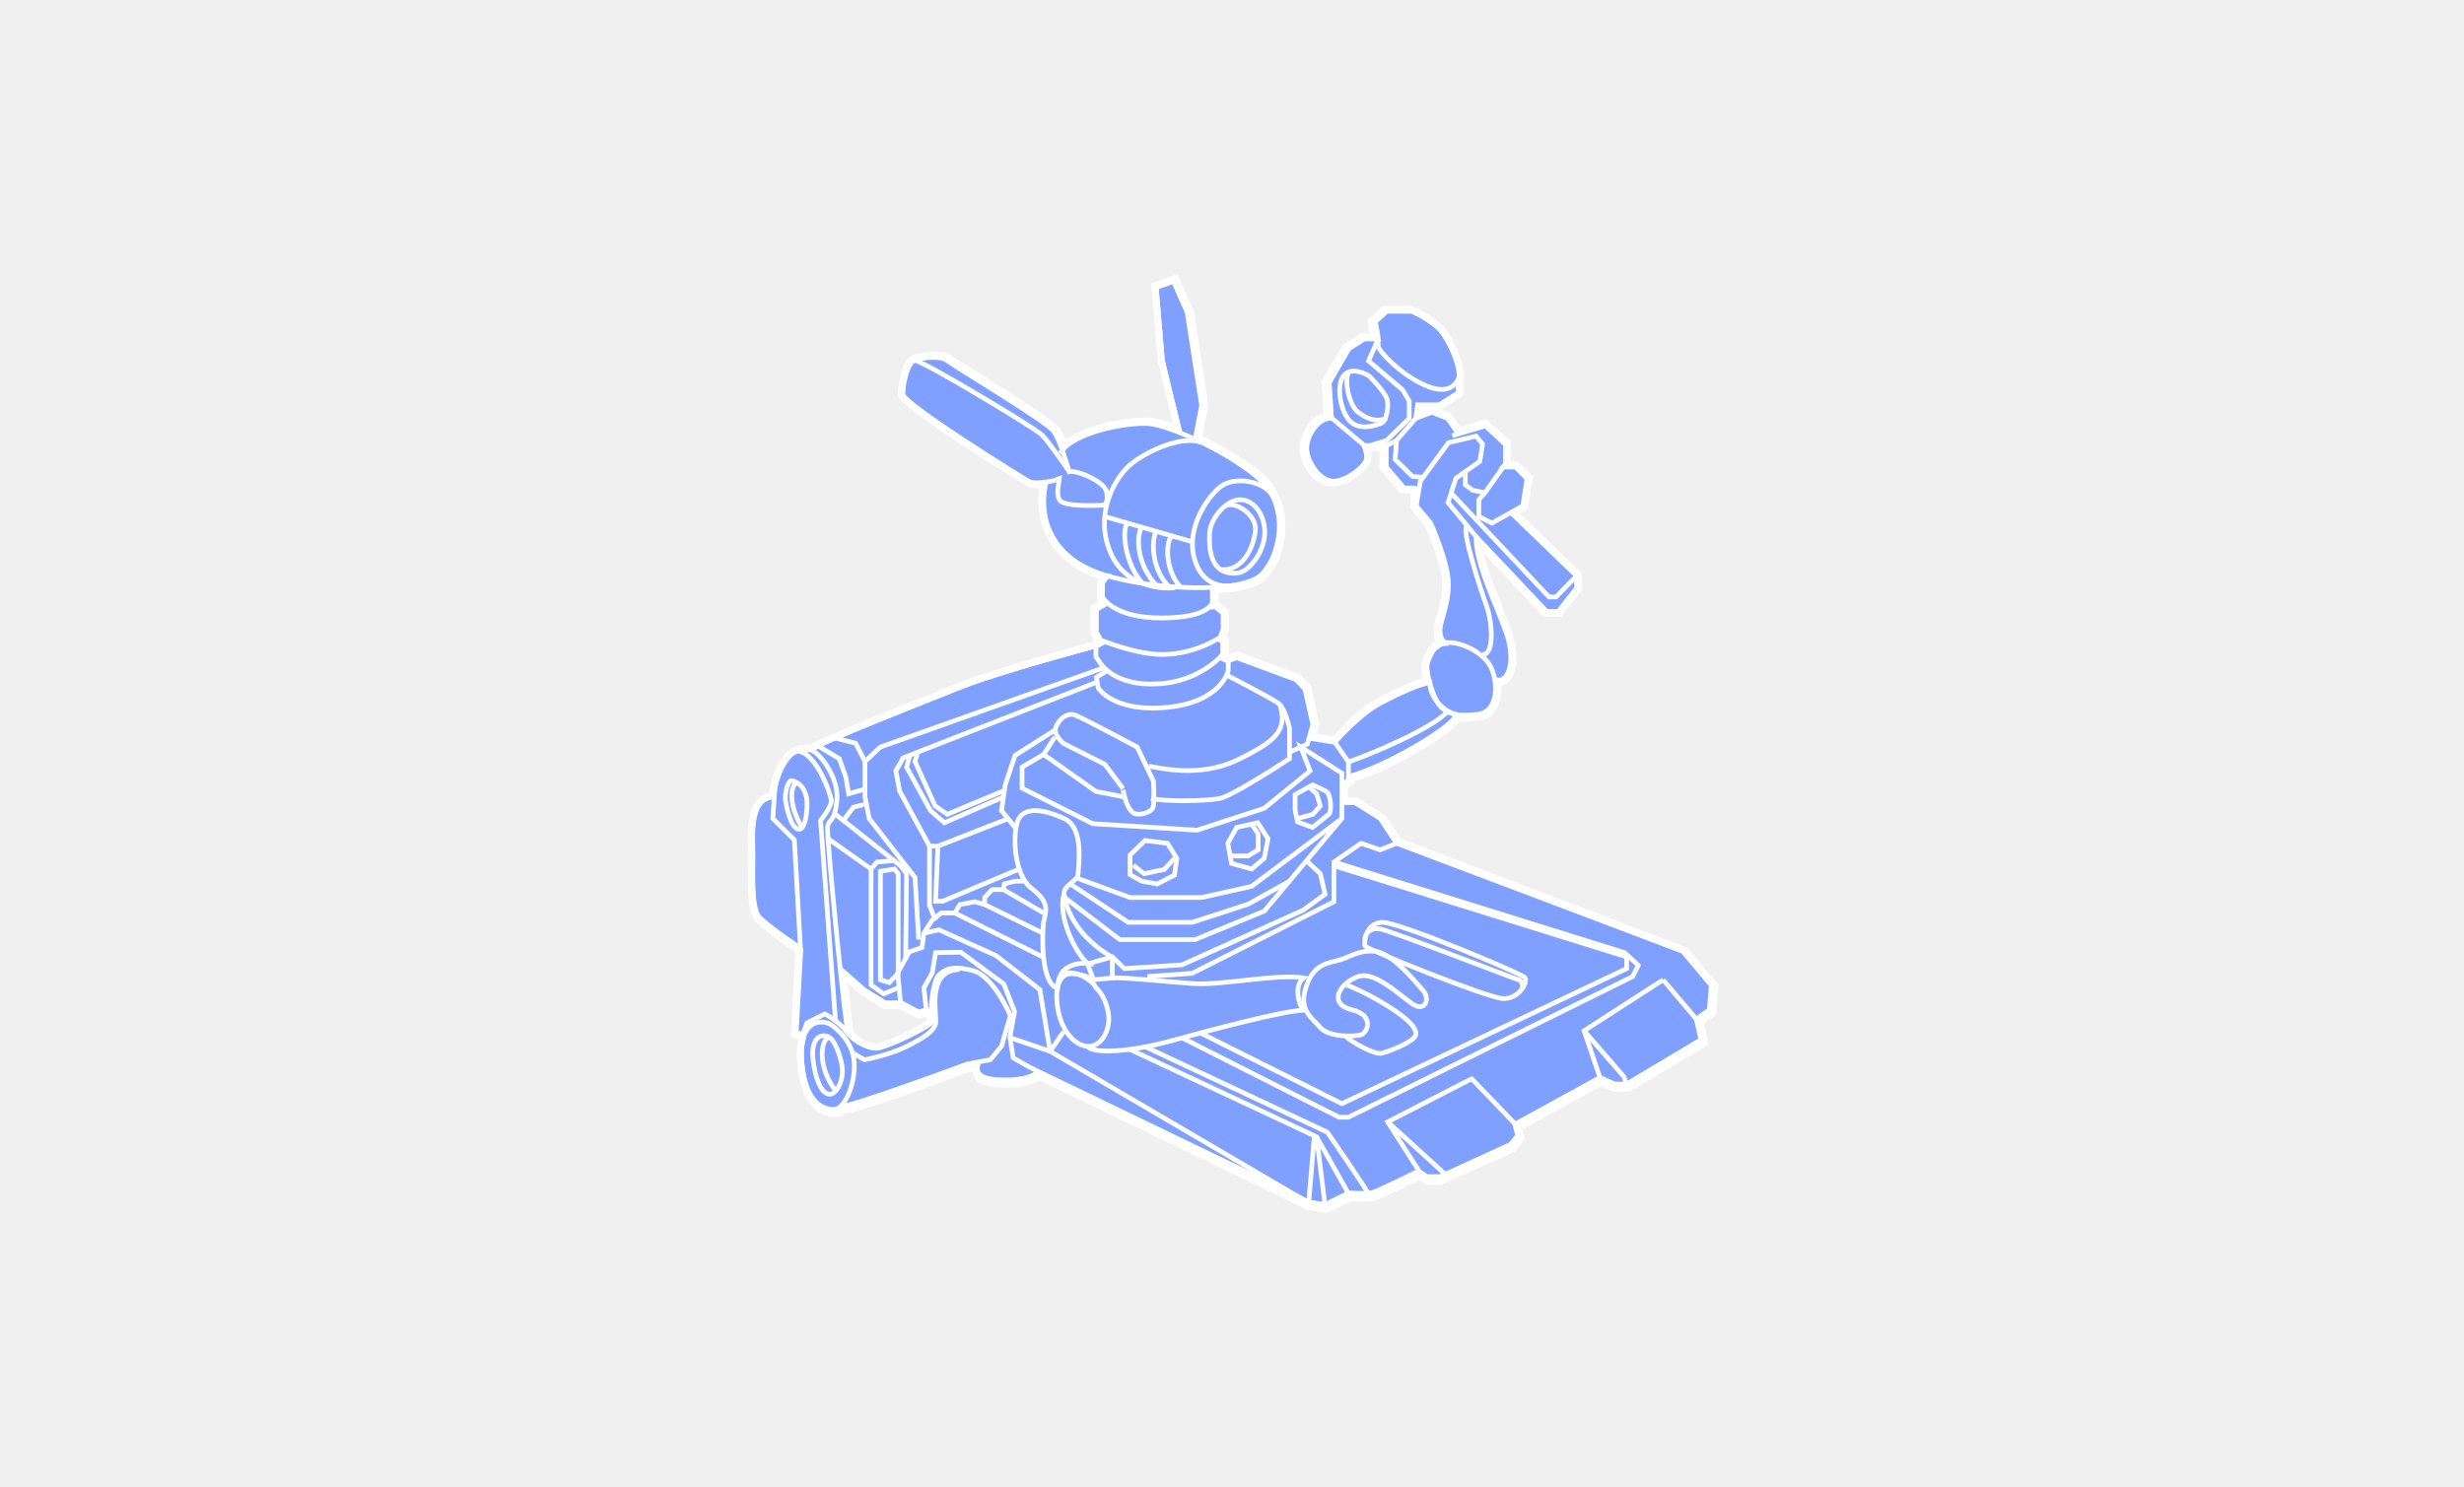
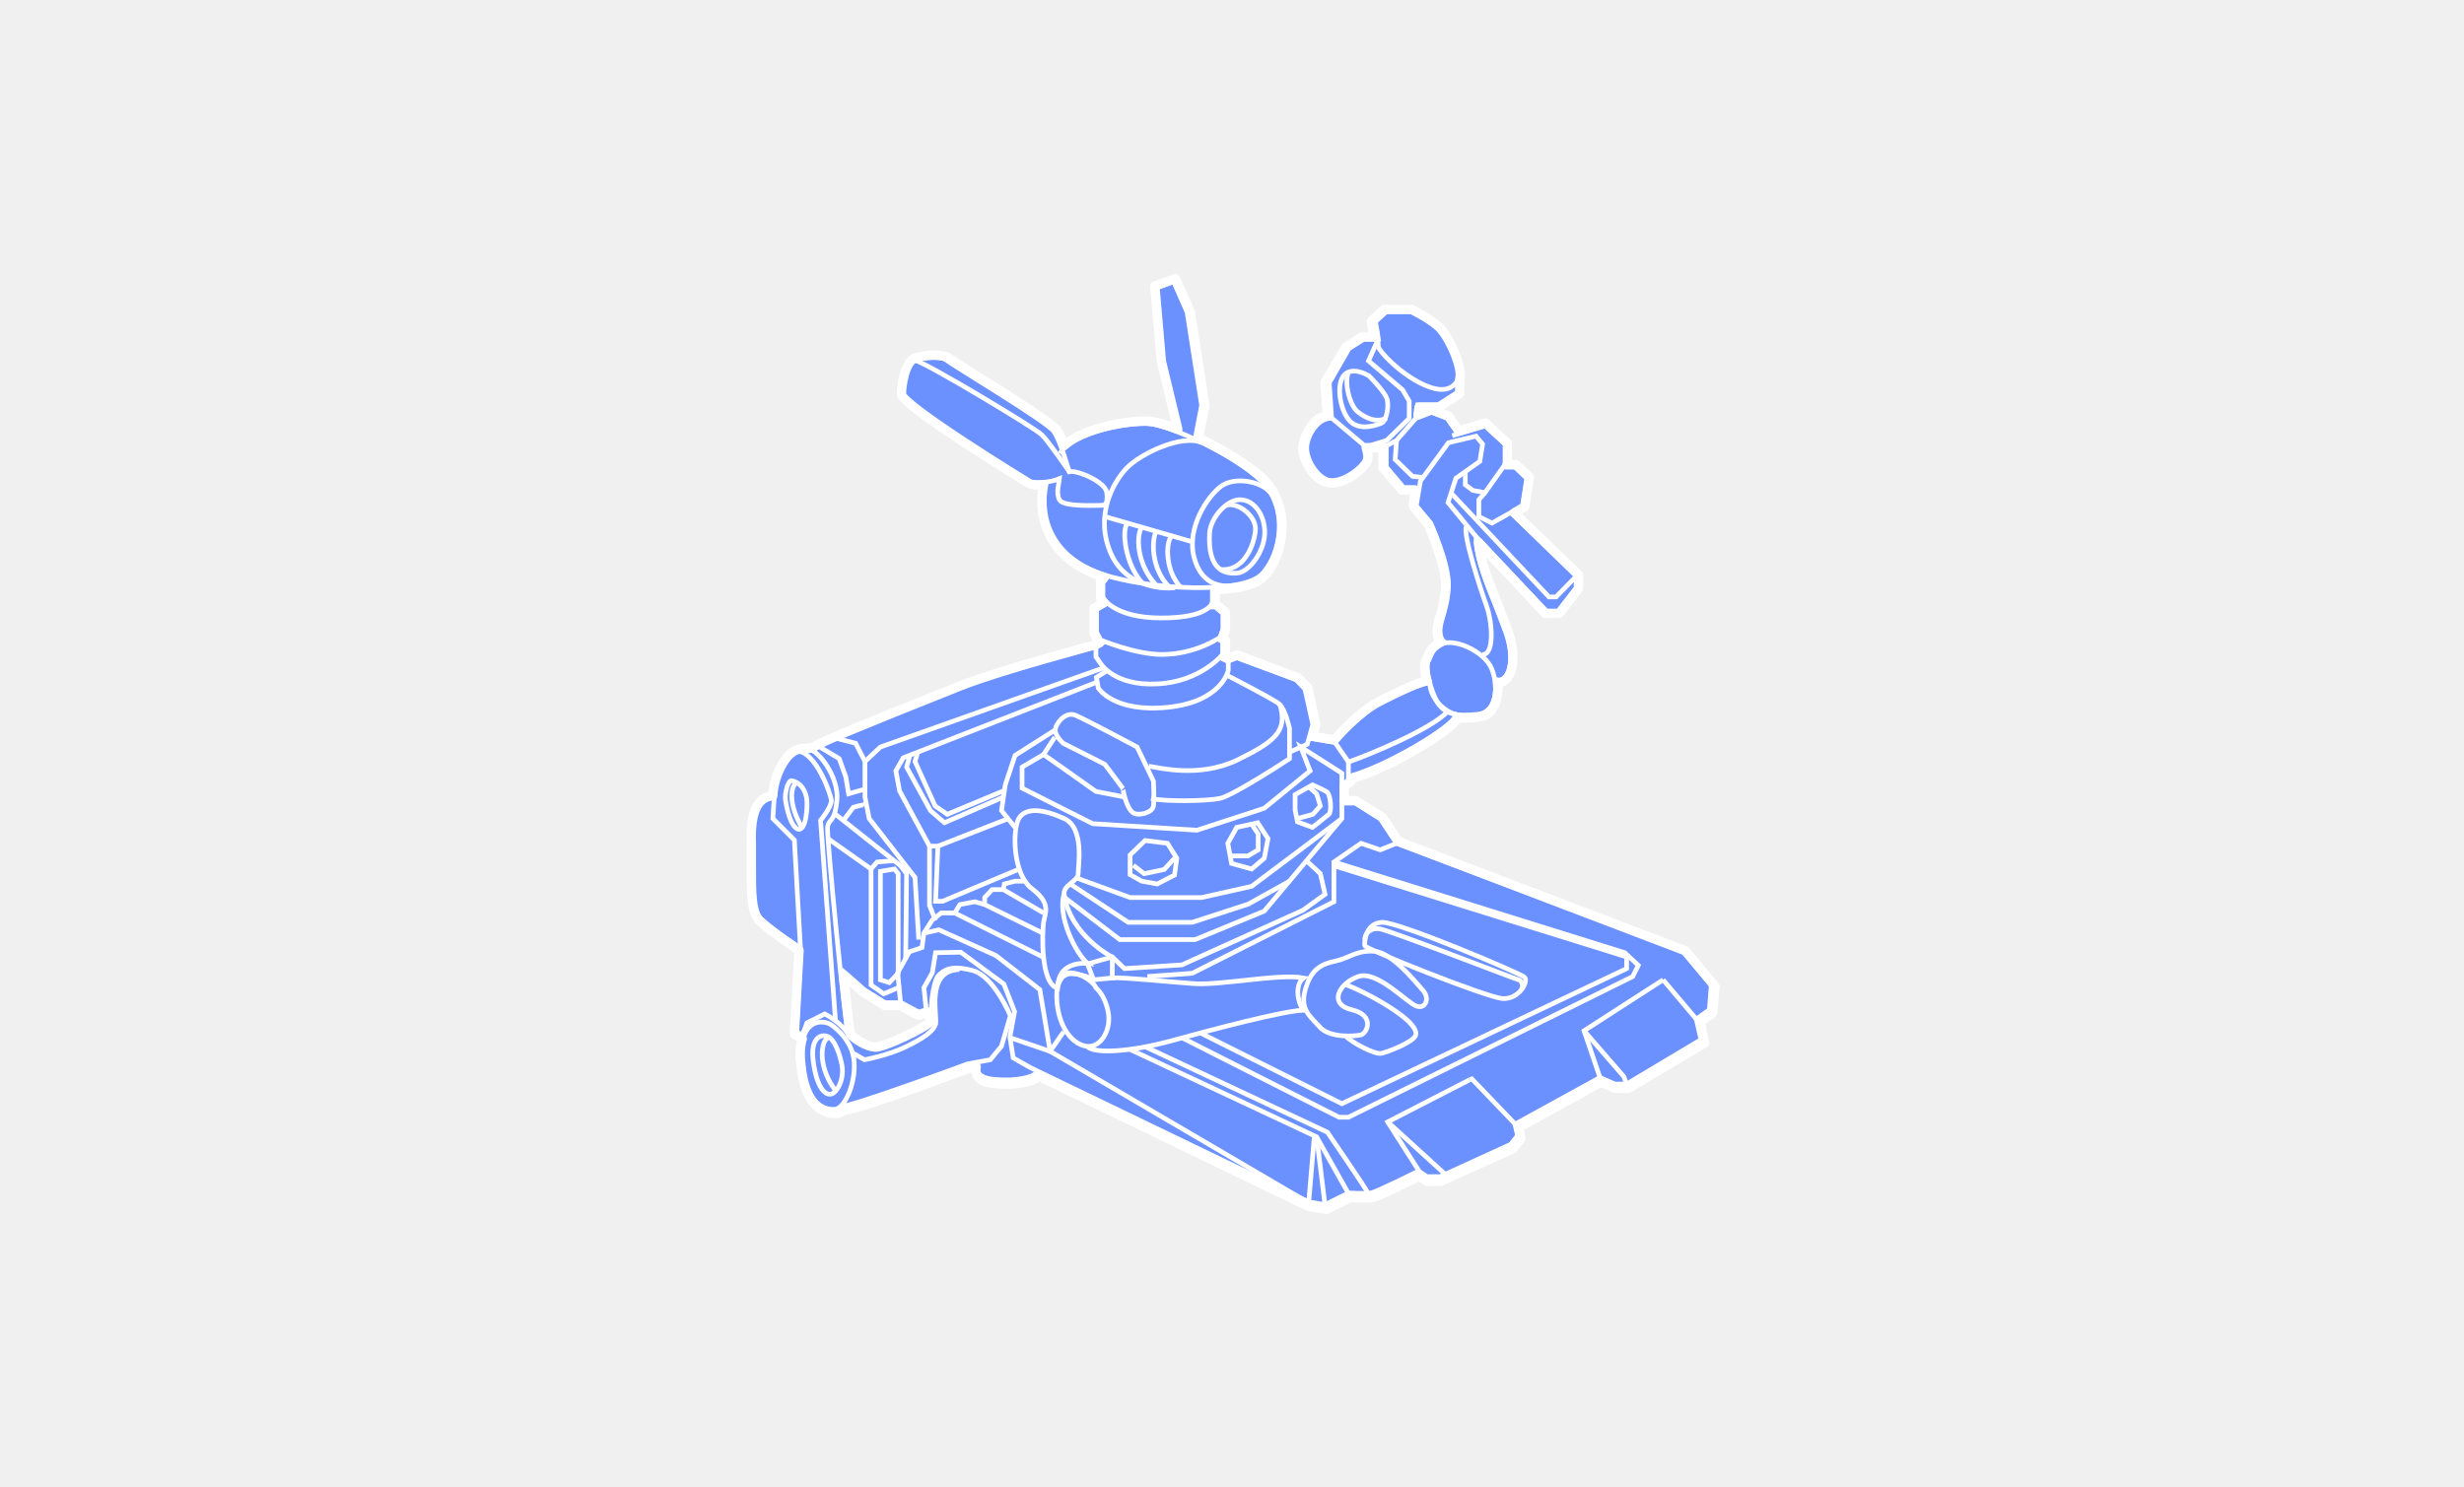
<svg id="bp-420" viewBox="0 0 527 318">
  <style type="text/css">
- 		.st0{fill:#80a0ff;stroke:#fff;stroke-width:1.5;stroke-miterlimit:10;}
+ 		.st0{fill:#6b90ff;stroke:#fff;stroke-width:2;stroke-miterlimit:10;stroke-linejoin:round;}
		.st1{fill:none;stroke:#fff;stroke-miterlimit:10;}
</style>
  <g>
    <path class="st0" d="M302.3,108.3l3.2,3.9c0.3,0.8,3.8,8.7,3.7,13c-0.1,2.7-0.6,4.7-1.1,6.4c-0.4,1.2-0.7,2.3-0.7,3.4   c0,1.2,0.3,2,0.7,2.4c-0.1,0-0.2,0.1-0.2,0.1c-1.7,1-2,1.8-2.5,2.9c-0.1,0.3-0.2,0.5-0.4,0.8c-0.4,1-0.3,2.7,0.2,4.4   c-2.1,0.5-5.4,2-10.3,4.5c-4.1,2.1-8.6,7.1-9.5,8.2l-4.7-0.8l0.7-2.5l-1.7-7.9l-2.1-2.1l-13-4.9l-1.9,0.8l-0.9-0.4   c0.1-0.1,0.1-0.2,0.2-0.2l0.1-0.1V137l-0.7-0.4l0.7-1.9l0-3.7l-2-1.7l-0.4,0c0.1-0.2,0.1-0.4,0.2-0.5v-2.6c1.2-0.1,2.3-0.2,3.3-0.3   c0.3,0,0.7-0.1,1-0.1l0,0c2.7-0.5,4.9-1.2,6-2.4c2.5-2.5,4-6.7,4-10.9c0-2.7-0.7-5.1-1.9-7.2l0,0c0,0,0,0,0-0.1   c-0.6-0.9-1.2-1.8-2-2.6c-3.2-3.1-8.7-6.4-14-8.9l1.4-6.9l-3.1-20l-3.2-7.2l-4.4,1.6l1.4,16.1l3.5,14.5c-2.6-1-4.8-1.6-6.3-1.7   c-4.4-0.2-13.9,1.5-18,5.2c-0.5-1.2-0.9-2.4-1.5-3.2c-0.9-1.4-8.9-6.5-17.7-12c-2.6-1.6-4.9-3.1-5.3-3.4c-1.5-1.2-5.7-0.7-7.4-0.1   c-2.2,0.8-2.9,6-2.9,7.7c0,2.4,27.2,19.1,27.5,19.2c0.5,0.2,1.6,0.3,2.9,0.2c-1.4,7,1.1,15.9,12.7,19.7c0.1,0,0.2,0.1,0.3,0.1   l-0.8,1v3.2l0,0.2c0,0.1,0.2,0.4,0.7,1l-2.1,1.2v5.3l1,2l0.2,0.1l-0.8,0.4c-1,0.3-20.7,5.5-29.2,8.9c-19.8,7.9-29.6,11.9-30.8,12.8   c-0.7,0.5-1.3,0.5-2,0.5c-0.7,0-1.5,0-2.6,0.6c-2.2,1.2-4.4,5.8-4.5,9.5c-1,0.1-1.9,0.5-2.6,1.2c-1.5,1.5-2.2,4.5-2,9.2   c0,1.5,0,3,0,4.6c0,5.4-0.1,10.1,1.9,11.9c2.7,2.5,7.2,5.4,8.3,6.2l-1,17.9l1.7,1c-0.4,1.3-0.6,3.1-0.3,5.6   c0.9,9.4,5.4,10.4,7.3,10.4c0.1,0,0.3,0,0.4,0c0.5,0,1-0.3,1.5-0.7c1.4-0.1,6.5-1.4,26.8-9l1.5-0.3c-0.2,0.9,0,1.6,0.4,2.2   c0.8,1,2.6,1.5,5.7,1.5c0.4,0,0.9,0,1.4,0c4-0.2,5.5-1.3,5.9-1.7l57.7,27.9l3.8,0.6l5-2.5c0.7,0,3.7,0.2,4.8,0   c1.2-0.2,8.4-3.8,10.1-4.6l1.6,1.1h2.9l15.5-7l1.7-2.2l-0.5-2.3l17.6-9.7l3,1.3l2.9,0l16.3-9.7l-1-4.5l2.7-1.9l0.5-5.7l-6.3-7.6   L299.1,180l-3.4-5.1l-5.7-3.6h-2.5v-3.1l1.4-1v-0.6c7.4-1.9,21-9.9,22.7-12.8c0-0.1,0.1-0.2,0.1-0.3c0.3,0,0.8,0.1,1.5,0.1   c0.7,0,1.7,0,3-0.2c1.4-0.1,2.5-0.9,3.2-2.1c0.8-1.3,1.1-3.3,0.9-5.3c0.1,0,0.2,0,0.3,0c0.5,0,0.9-0.2,1.3-0.5   c1.7-1.3,2.4-5.2,0.7-10.2c-0.7-1.9-1.5-4-2.3-6.1c-1.9-4.6-3.7-9.3-4.1-13.2l14.3,15.2h3l4.1-5.3V123l-13.7-13.3l2.2-1.3l1-6.3   l-2.9-2.7h-1.9l0.1-0.1v-4.5l-4.7-4.3l-5.7,1.7l-2.2-3.2l-3.7-1.4l-2.8,1.1l0.2-1.6h4.2l4.5-2.9v-3.1c0.8-2.2-2.3-9.4-4.7-11.4   c-2.5-2.1-5.5-3.4-5.6-3.5l-5.8,0l-2.8,2.5l0.5,3.4h-2.5l-3.5,2.2l-4.4,7.5l0.5,7.1c-2.8,0.3-4.8,3.8-5.2,6.4   c-0.4,2.9,2.4,7.5,5.6,8c0.2,0,0.4,0,0.6,0c3.2,0,7.3-3.4,7.6-5c0.2-0.9-0.1-1.8-0.3-2.5h3.6v4.2l4,4.8h2.8L302.3,108.3z    M199,218.5c-0.9,1.3-10,5.6-11.8,5.5c-1.8-0.1-4.5-1.7-5.3-2.8c-0.2-0.6-0.8-6-1.5-12.7l4.2,3.7l4.6,2.9h3.3l4,2.1l2.2-0.7   L199,218.5z" />
  </g>
  <g>
    <path class="st1" d="M223.8,102.9c-1.7,6.4-0.1,16.1,12.1,20c10.3,3.3,29.7,4.2,33.9,0c4.2-4.2,5.9-14.3,0-20   c-5.9-5.7-19.8-12.1-24.4-12.3s-15.9,1.8-18.7,6.4" />
    <path class="st1" d="M228.7,100.9c1.7-0.4,7.7,2.2,8,4.4c0.3,2.2-0.2,2.8-1.1,2.8s-8.3,0.4-9-1.2c-0.8-1.5-0.1-3.4,0-4.5   c-2.1,0.9-5.5,1-6.3,0.7c-0.8-0.3-27.2-16.8-27.2-18.7s0.8-6.6,2.5-7.3c1.8-0.7,5.7-1,6.9,0c1.2,1,21.6,13.2,22.9,15.2   C226.8,94.4,228.1,99.1,228.7,100.9z" />
    <path class="st1" d="M195.7,77.1c2.1,0.3,25.7,14.5,27.1,15.9c1.4,1.3,5.9,7.9,5.9,7.9" />
    <path class="st1" d="M271.8,105.5c-2-2.6-7.7-3.6-10.6-1.5c-2.9,2.1-7.5,8.9-5.8,15.3s6.7,6.3,8.7,5.9" />
    <path class="st1" d="M258.7,114.1c0.2-3.5,3.9-7.4,6.7-7.2c2.9,0.1,5.2,3.4,5.1,7.2c-0.1,3.9-3.3,8.3-5.9,8.5   C262,122.8,258.3,122.1,258.7,114.1z" />
    <path class="st1" d="M262.1,108.2c2-1.1,6.8,1.9,6.4,5.4c-0.4,3.5-2.7,8.8-7.6,8.2" />
    <polyline class="st1" points="252.4,92.6 248.6,77.1 247.3,61.5 251,60.2 253.9,66.8 257,86.7 255.6,94  " />
    <line class="st1" x1="236.3" y1="110.5" x2="255" y2="115.9" />
    <path class="st1" d="M241.2,111.9c-1.4,1.2-0.6,8.8,3.1,12.8" />
    <path class="st1" d="M244.2,112.8c-1.2,1.7-1.2,7.8,3.1,12.4" />
    <path class="st1" d="M247.3,113.7c-0.9,1.3-1.4,7.9,3,12.1c0,0-9.2,0.6-12.7-7.4s0.4-15.1,3.3-18.2s11.9-7.4,16.1-5.5" />
    <path class="st1" d="M250.5,114.8c-1.2,1.4-1.3,7.4,2.1,10.9" />
    <path class="st1" d="M236.9,123.2l-1.1,1.5v3c0,0,2.2,4.5,12.6,4.5c10.5,0,10.9-3.4,10.9-3.4v-3" />
    <path class="st1" d="M236.9,129l-2.4,1.4v4.8l0.9,1.7c0,0,7.4,3.1,13.1,3.1c7.3,0,12.5-3.7,12.5-3.7l0.6-1.8v-3.3l-1.7-1.4   l-1.2,0.1" />
    <path class="st1" d="M236.3,137.3l-1.9,1v2.2l0.9,1.3c0,0,2.9,5,12.2,4.5c9.2-0.4,14-6.3,14-6.3v-2.7l-1.1-0.7" />
    <path class="st1" d="M236.9,143.4l-2.4,1.5l0.4,2.3c0,0,3.3,5.3,14.9,4.1c11.6-1.2,12.9-7.9,12.9-7.9v-1.9l-1.7-0.8" />
    <path class="st1" d="M262.3,144.4c0,0,10,5.1,11.3,6.2c1.3,1.1,2.2,5.2,2.2,5.2v6.5c0,0-12,7.9-14.9,8.5s-12,0.7-14.7,0" />
    <path class="st1" d="M245.7,163.9c2.1,0.3,10.7,2.6,18.9-1.3c8.2-4,10.9-6.3,9.1-12" />
    <polyline class="st1" points="262.6,141.4 264.5,140.7 277.2,145.4 279.1,147.4 280.8,155 279.6,159.2 275.8,160.9  " />
    <polyline class="st1" points="227.7,192 239.5,201 255.6,201 270.4,194.9 287,175.1 287,165.4 278.2,159.8 280.2,164.9    270.4,172.9 256,177.6 233.7,176.2 218.6,168.6 218.6,164.1 223.2,161.4  " />
    <polyline class="st1" points="275.8,188.5 267,193.4 255,197.3 241.3,197.3 228.9,189.1  " />
    <polyline class="st1" points="287,175.1 267.7,189.6 257,192 241.7,192 230.2,187.8  " />
    <path class="st1" d="M242.4,173.9c1.1,0.7,4.1,0,4.3-1.5c0.2-1.5,0-5.3,0-5.3l-3.5-7.3c0,0-11-5.9-13.2-6.8   c-2.2-0.9-4.3,1.9-4.3,3.2c0,1.3,1.7,2.8,1.7,2.8l8.9,4.5l3.9,5.2C240.1,168.6,240.8,172.9,242.4,173.9z" />
    <polyline class="st1" points="225.6,157.7 223.2,161.4 234.4,169.3 240.5,170.5  " />
    <path class="st1" d="M277,173.3V170l3.7-2.1c0,0,2.3,1,3.1,1.5c0.8,0.6,1.1,4.2,0.4,4.8c-0.7,0.6-3.5,2.8-3.5,2.8l-3.2-1.2   L277,173.3z" />
    <polygon class="st1" points="262.6,180.4 264.5,177 269,176 271.2,179.4 270.4,183.6 267.7,185.9 263.4,184.7  " />
    <polygon class="st1" points="244.2,188.5 247.5,189.1 251.2,187.2 251.7,183.6 249.7,180.4 244.9,179.8 241.7,182.9 241.7,187.1     " />
    <polyline class="st1" points="242.4,185.1 244.7,186.9 249,186 251.2,183.6  " />
    <polyline class="st1" points="263.4,183.1 266.9,183.1 269.1,181.8 269.1,178.4 267.7,176.3  " />
    <polyline class="st1" points="277.5,175.1 280.8,174.2 282.4,172.4 281.6,169.8 279.9,168.3  " />
    <path class="st1" d="M227.6,191.3c-0.3-1.9,3-2.8,3-4.4c0-1.7,1.4-9.8-3-11.8c-4.4-2-8.2-2.5-9.7,0c-1.4,2.5-1.3,11.9,2.8,15   c4.1,3.1,2.9,5,2.5,7.2c-0.3,2.2-0.7,13.1,3,14.1c0,0,0.3-3.3,3.2-3.1s4.5,1.3,4.5,1.3l4-0.4v-4.4   C237.9,204.7,228.9,200.2,227.6,191.3z" />
    <path class="st1" d="M226.3,210.8c0.1-4.4,4.4-4.9,6.3-4.7c-2.6-2.3-6.5-10.1-5-14.9" />
    <path class="st1" d="M234.4,211.3c-0.6-1.8-7.7-6.2-8.3,0c-0.6,6.2,2.1,11.4,5.7,12.4c3.6,1,6-3.5,5.2-7.3   C236.3,212.8,234.4,211.3,234.4,211.3z" />
    <path class="st1" d="M232.6,223.9c1.5,1.6,9.4,1.1,18.1-1.3s23.9-6.4,28.1-6.5c-1.2-1.4-2-5.4,0-6.9c-5.1-1-18.1,1.7-23.7,1.2   c-5.6-0.4-15.2-1.4-17.2-1.2" />
    <polyline class="st1" points="245.4,208.9 255,208.2 285.3,192.9 285.3,184.4 291.1,180.4 295.2,181.8 298.7,180.4 295.2,175.1    289.8,171.7 287,171.7  " />
    <polyline class="st1" points="279.9,157.9 285.5,158.8 288.4,163 288.4,166.9 287,167.9  " />
    <path class="st1" d="M285.5,158.8c0,0,5.1-5.9,9.6-8.3s8.5-4.1,10.7-4.5c0,3,2.6,6,5.5,6.8c0.7,2-15.3,11.5-22.9,13.3" />
    <path class="st1" d="M288.4,163c3.6-1.2,17.9-7,21.3-10.9" />
    <path class="st1" d="M308.1,137.9c2.7-1.6,9.5,1.4,11,5.3c1.5,3.9,0.9,9.2-3,9.6c-3.9,0.4-4.8,0-4.8,0s-2.5-0.2-3.9-2.6   c-1.3-2.4-2.7-7.1-2-8.7C306.2,139.8,306.2,139,308.1,137.9z" />
    <path class="st1" d="M319.7,145.2c2.4,1.5,4.8-3,2.5-9.7c-2.3-6.7-6.6-14.8-6.5-20.7l-6-7.3l1.7-5.2l5.1-3.6l0.6-3.7l-1.4-1.7   l-5.9,1.4l-6,8.2l-0.9,5.3l3.1,3.7c0,0,3.9,8.6,3.8,13.3s-1.8,7.4-1.8,9.7s1.3,2.6,1.3,2.6" />
    <polyline class="st1" points="313.4,100.8 313.4,103.7 315,104.9 317.6,105.4 322,99.2 322,95.1 317.7,91.1 310.6,93.2  " />
    <polyline class="st1" points="321.4,99.9 324.1,99.9 326.6,102.4 325.7,108.2 319.1,111.9 316.3,110.5 316.3,106.9 317.6,105.4     " />
    <polyline class="st1" points="323.1,109.6 337.2,123.2 337.2,125.8 333.3,130.8 330.8,130.8 315.7,114.8  " />
    <polyline class="st1" points="337.2,123.2 332.8,127.7 331.3,127.7 310.3,105.4  " />
    <polyline class="st1" points="302.8,104.4 300.3,104.4 296.5,99.9 296.5,95.4 298.7,94.2 302.8,89.5 306.2,88.2 309.6,89.5    311.9,92.8  " />
    <polyline class="st1" points="298.7,94.2 298.4,98.3 302.1,101.9 304.2,102.1  " />
    <polyline class="st1" points="311.9,81.1 311.9,84 307.8,86.6 303.2,86.6 302.8,89.5  " />
    <path class="st1" d="M292.7,95.4l3.9-1.2l4.8-4.7v-3.7l-1.4-2.4l-7.3-6.2l2-4.5l0.1,1.5c0.2,0.9,4.4,5.6,9.5,8s6.8,0.4,7.7-1.2   c0.9-1.6-2.1-8.9-4.5-11c-2.4-2.1-5.5-3.4-5.5-3.4h-5.4l-2.4,2.2l0.6,3.7h-3l-3.3,2.1l-4.2,7.3l0.5,7.5l7,5.9h4.8" />
    <path class="st1" d="M292.8,80.4c-1.5-0.9-4.6-2-5.8,0.6c-1.2,2.6,0,7.9,2.2,9.5c2.2,1.6,5.3,0.4,6.3,0c1-0.4,1.7-3.7,1.1-5.3   C296,83.6,292.8,80.4,292.8,80.4z" />
    <path class="st1" d="M288.4,79.6c-1,2.5,0.4,7.3,2,8.5c1.5,1.2,3.9,2.5,6.2,1.3" />
    <path class="st1" d="M284.7,89.5c-2.7-0.1-4.9,3.3-5.2,5.9c-0.3,2.6,2.2,7,5.2,7.5c2.9,0.5,7.4-3.2,7.6-4.6s-0.6-2.9-0.6-2.9" />
    <path class="st1" d="M317,140c2.6,0.3,2.3-6.6,0.9-10.5c-1.4-3.9-5-15.1-4.3-16.8" />
    <polyline class="st1" points="285.3,184.4 347.5,203.8 350.4,206.5 349.2,208.9 288.4,239 286.4,239 252.8,222  " />
    <polyline class="st1" points="256.6,220.9 287,236.1 347.9,207.2 347.9,204.7 285.3,185.2  " />
    <path class="st1" d="M279.5,210.7c1.2-3.4,3.2-4.5,6.1-5.1c2.9-0.6,4.6-2.4,8.4-2.1c3.7,0.3,8.6,6.4,10.2,8.2   c1.7,1.7,0.8,4.3-1.3,3.5s-8.4-7.7-12.4-6.3c-4.1,1.4-6.5,5.9-1.4,7.1c5.1,1.2,3.3,5.1,1.9,5.4c-1.4,0.3-6.9,0.7-8.9-1.9   C279.9,217.1,277.7,215.6,279.5,210.7z" />
    <path class="st1" d="M287.9,221.7c0.8,1,6.2,4.1,7.7,3.6c1.5-0.4,6.8-2.4,7.2-3.9c0.9-3.5-14-10.8-15.3-10.8" />
    <path class="st1" d="M321.3,213.6c-3.5-0.3-29.3-10.6-29.4-11.3c-0.1-0.8,0.1-4.8,3.7-5c3.6-0.1,29.3,10.8,30.4,11.7   C327.1,209.8,324.9,213.9,321.3,213.6z" />
    <path class="st1" d="M325.4,211.7c0.6-1-0.1-2-0.6-2.1c-0.6-0.1-27.6-10.6-29.7-10.9c-2.1-0.3-3.2,1.1-3.2,2.3" />
    <polyline class="st1" points="338.8,220.5 347.3,230.3 347.9,231.9  " />
    <path class="st1" d="M345.4,231.9" />
    <line class="st1" x1="355.7" y1="209.6" x2="362.8" y2="218" />
    <path class="st1" d="M363.8,222.5" />
    <polyline class="st1" points="342.2,230.5 338.8,220.5 355.7,209.6  " />
    <path class="st1" d="M323.1,244.8" />
    <polyline class="st1" points="324.1,240.5 314.8,230.8 314.3,231  " />
    <polyline class="st1" points="314.3,231 296.8,240 303.5,250.5  " />
    <line class="st1" x1="309.1" y1="251.2" x2="296.8" y2="240" />
    <path class="st1" d="M292.6,255.3c-0.1-0.6-8.7-13.1-8.7-13.1l-39-18.3" />
    <polyline class="st1" points="241.7,224.5 281.6,243.2 288.4,255.3  " />
    <line class="st1" x1="283.4" y1="257.8" x2="281.6" y2="243.2" />
    <line class="st1" x1="279.9" y1="257.3" x2="281.1" y2="243.2" />
    <polyline class="st1" points="279.4,184.1 282.4,186.9 283.4,191.3 278.7,194.7 252.8,206.4 240.5,207.2 237.9,204.7 232.6,206.2    233.9,209.6  " />
    <path class="st1" d="M234.4,138.2c0,0-20.4,5.4-29.2,8.9c-8.8,3.5-29.1,11.5-30.7,12.7c-1.7,1.2-2.6,0.1-4.6,1.1s-4.3,5.7-4.3,9.6   c-3.5,0-4.8,3.4-4.6,9.9c0.2,6.5-0.6,14,1.7,16.1c3.1,2.8,8.5,6.3,8.5,6.3l-1.3-23.1l-4.6-4.6l0.3-4.6" />
    <polyline class="st1" points="236.2,142.8 188.3,159.8 185,162.9  " />
    <polyline class="st1" points="178.7,157.9 183,159 185,162.9 185,170.5 185.9,175.1 195.7,187.7 196.5,201  " />
    <polyline class="st1" points="234.4,146 193.2,162.1 191.6,164.9 192.4,169.2 198.8,181 200.6,181 215.7,175.1  " />
    <polyline class="st1" points="217.1,177 214.2,173.4 215,167.9 217.1,161.6 225.6,156.2  " />
    <polyline class="st1" points="214.8,169.1 202.6,174.2 200,172.4 195.7,162.9 196.3,160.9  " />
    <polyline class="st1" points="194.6,161.6 193.9,164.1 199,173.4 202,176 214.6,170.5  " />
    <path class="st1" d="M218,185.9c0,0-16.4,6.9-16.4,6.9h-1.5l0.5-11.9" />
    <polyline class="st1" points="198.8,181 198.8,193.7 200.1,196.9  " />
    <polyline class="st1" points="223.2,195.3 214.6,190.3 214.8,189.1 217.1,188.5 219.2,188.5  " />
    <polyline class="st1" points="214.6,190.3 212.2,190.3 210.6,192 210.6,193.5 223,199.6  " />
    <polyline class="st1" points="210.6,193.5 208.5,192.9 205.3,193.5 204.2,195.3 223.2,204.8  " />
    <path class="st1" d="M204.2,195.3h-2.9l-1.9,1.5l-1.8,2.8l-0.4,3.1l-2.7,0.9l-2.5,4.5l0.6,6.3l3.9,2.1l1.6-0.5l-0.5-4.7l1.8-3.2   l0.7-4.3l5.4-0.1l9.2,6.8l2.3,5.9l-1,5.4l0.7,4.5l3.7,2.1l59.5,28.7l3.5,0.6l5-2.5c0,0,3.6,0.2,4.8,0s10.2-4.7,10.2-4.7l1.8,1.2   h2.8l15.1-6.9l1.5-1.9l-0.6-2.4l18.2-10l3.2,1.4h2.5l15.9-9.5l-1-4.4l2.8-2l0.4-5.2l-6.1-7.3l-61.2-23.1" />
    <polyline class="st1" points="227.5,220.7 224.6,224.9 216.1,222  " />
    <polyline class="st1" points="279.9,257.3 224.6,224.9 222.4,211.7 213,204.4 200.8,198.9 197.7,199.6  " />
    <polyline class="st1" points="192.6,214.5 189.3,214.5 184.8,211.7 179.9,207.4  " />
    <polyline class="st1" points="178.7,174.2 192.6,185.2 193.9,186.9 193.7,205.2  " />
    <polyline class="st1" points="192.1,211.3 189,212.6 186.3,210.7 186.3,185.9 187.6,184.4 191.3,184.1  " />
    <polygon class="st1" points="192.1,208.2 192.1,186.9 191.3,185.9 188.3,186.4 188.3,209.6 190.2,210.2  " />
    <path class="st1" d="M169.4,167c-0.9-0.2-1.6,2.7-1.4,4.2c0.2,1.4,1.1,5.9,2.8,6.2c1.7,0.2,2-5.3,1.7-6.8   C172.1,168.9,171.3,167.5,169.4,167z" />
    <path class="st1" d="M170.2,167.6c-1,0.7-1.7,4.2,1.3,9.4" />
    <path class="st1" d="M173.1,160.4c1.7-0.1,6.4,5.7,5.9,10.8s-1.8,3.8-2,5.8c-0.2,2.1,3.8,43.3,4.5,44.4c-1.5-2.7-5.1-4.5-5.1-4.5   l-3.8,1.9l-1,2.6l-1.3-0.7l1-17.9" />
    <path class="st1" d="M178.7,218.4l-3.2-42.9c0,0,2.4-2.9,2.3-4.3s-3.4-10.5-7.3-10.5" />
    <polyline class="st1" points="175,159.6 179.5,162.3 180.9,166.2 181.5,169.8 185,168.8  " />
    <path class="st1" d="M185,172.2c-0.2-0.2-2.5,0.5-2.5,0.5l-2.1,2.8" />
    <line class="st1" x1="186.3" y1="185.9" x2="177.1" y2="179.4" />
    <path class="st1" d="M177.6,219.1c-2.4-1.2-6.9-0.6-6.1,8.3c0.8,8.9,5,10.1,7.1,9.9c2.2-0.2,4.7-6.2,4-10.9   C181.9,221.8,177.6,219.1,177.6,219.1z" />
    <path class="st1" d="M178.2,222.8c-1.2-2.1-5-2-4.3,3.9c0.7,5.9,2.6,7.8,4,7.3c1.3-0.5,2.8-3.4,2.1-6.5   C179.3,224.2,178.2,222.8,178.2,222.8z" />
    <path class="st1" d="M177.5,222c-1.6-0.5-3.2,5.5,1.2,11.3" />
    <path class="st1" d="M179.9,236.6c0.8,0.7,27-9,27-9l4.9-0.9l2.4-2.9l1.9-6.5c0,0-3.5-8.5-8.1-9.7s-6.1-0.1-7.3,1.1   c-1.2,1.3-2,8.4-1.2,9.4s-10.3,6.2-12.3,6.1c-2-0.1-4.8-1.8-5.7-3" />
    <path class="st1" d="M182.3,225.2l2.6,1.5c0,0,5-0.9,8.9-2.8c3.9-1.9,5.8-3.3,6.3-4.8s-2.3-11.5,5.1-11.7" />
    <path class="st1" d="M209.1,227.7c-0.7,2.9,2.4,3.4,7,3.3c4.6-0.2,5.7-1.6,5.7-1.6" />
  </g>
</svg>
